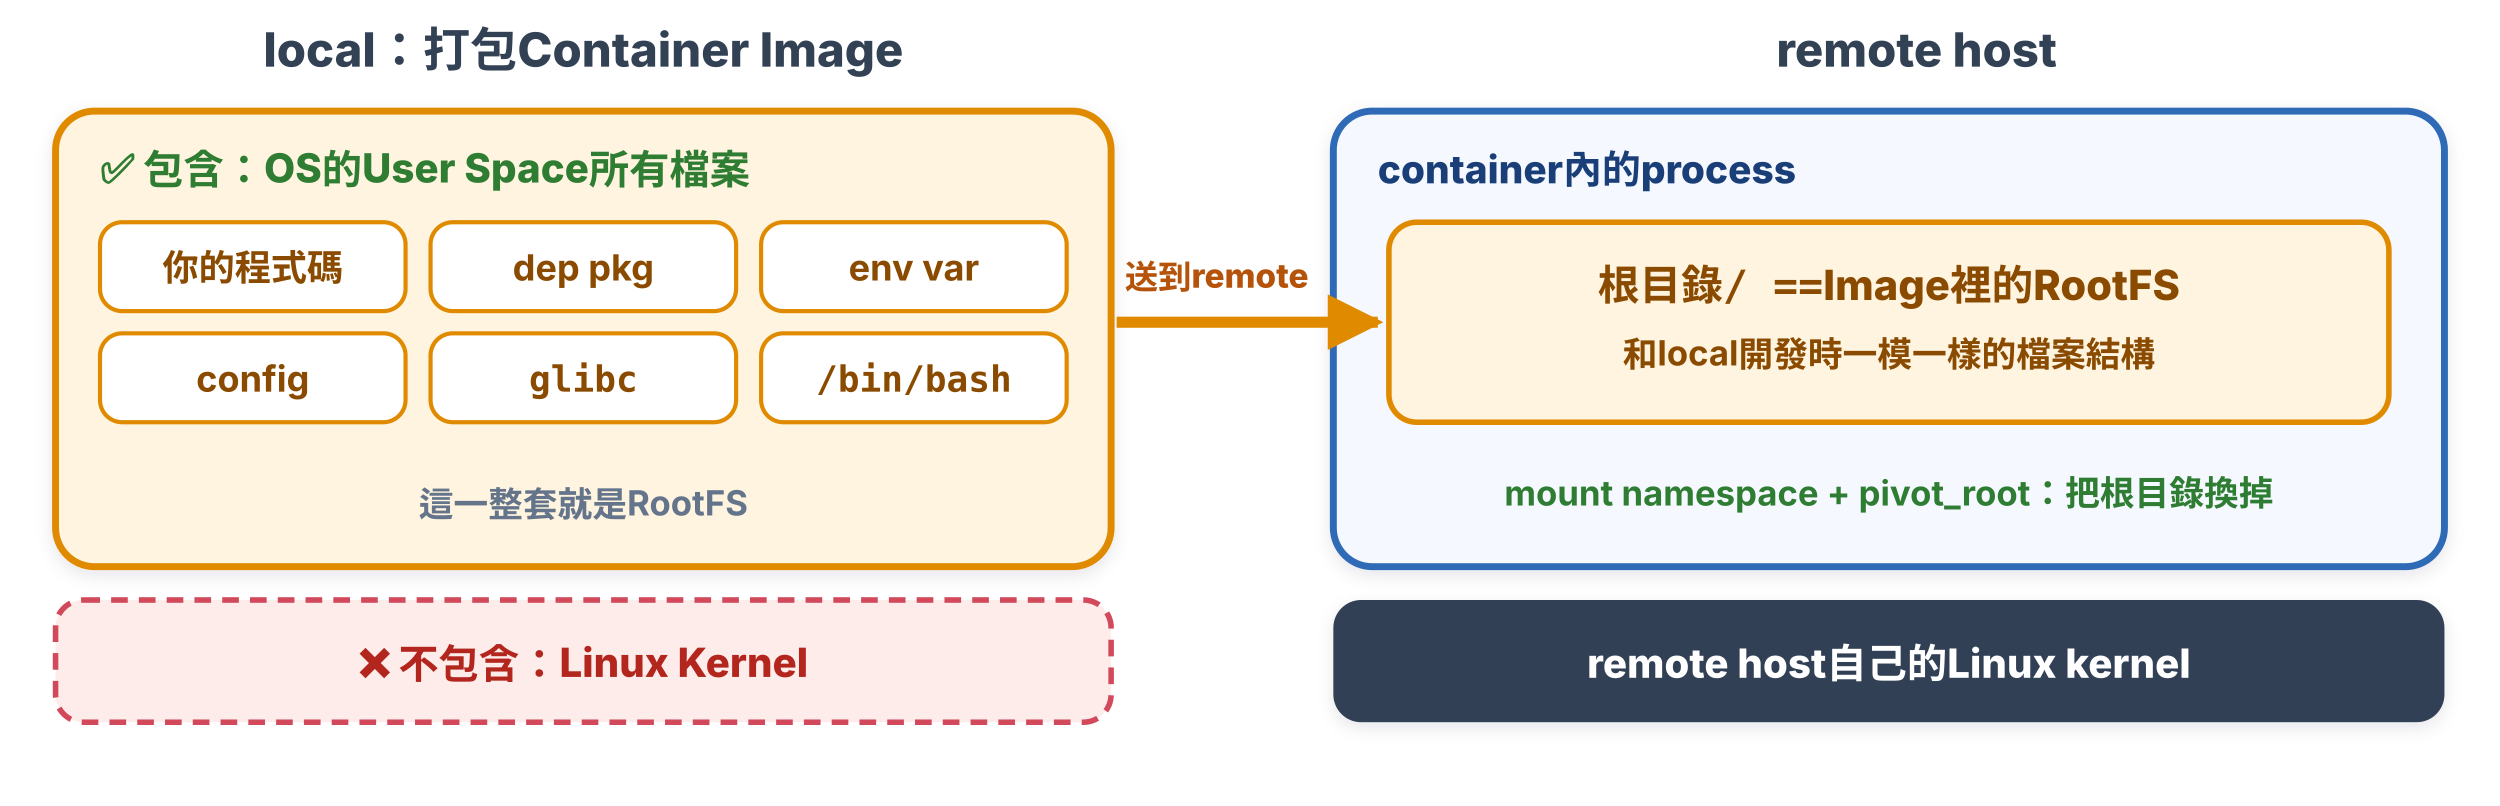
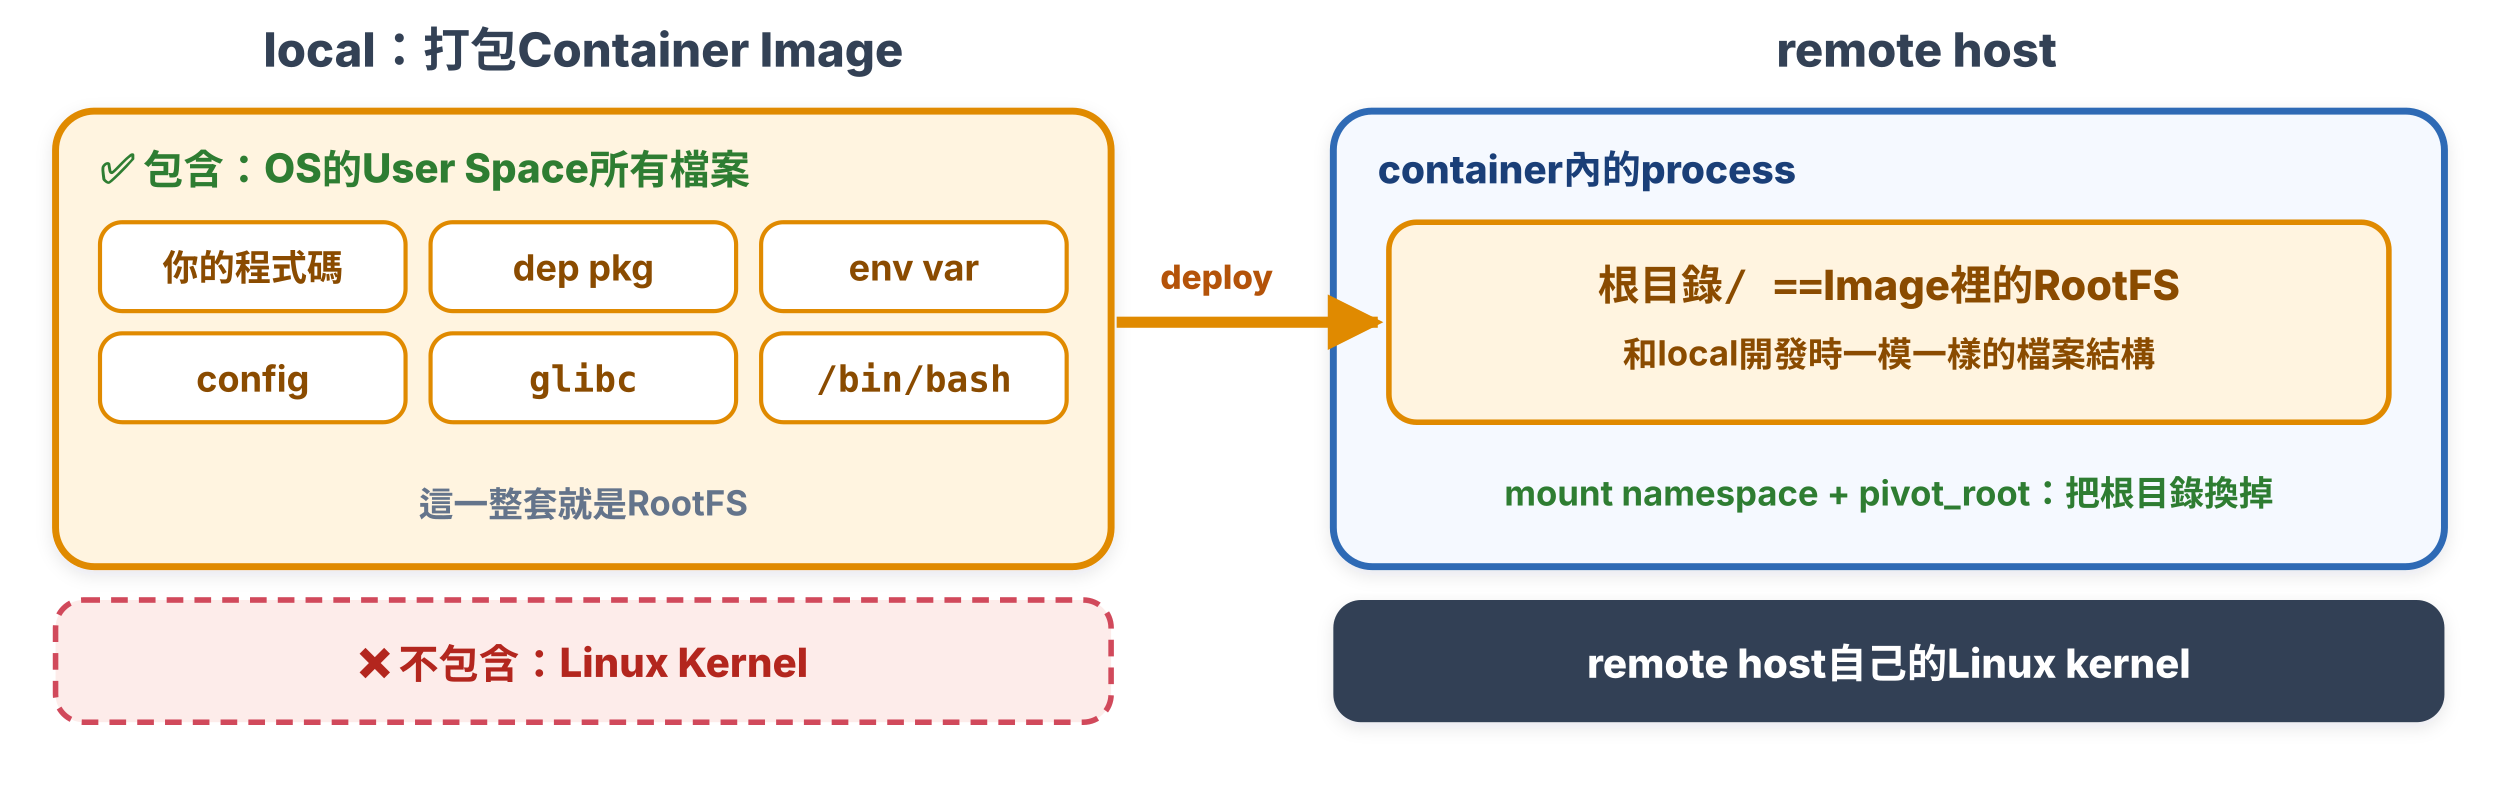
<svg xmlns="http://www.w3.org/2000/svg" viewBox="0 8 900 290" font-family="Inter, Helvetica Neue, Helvetica, Arial, sans-serif">
  <defs>
    <marker id="rf-g" viewBox="0 0 10 10" refX="9" refY="5" markerWidth="7" markerHeight="7" orient="auto-start-reverse">
      <path d="M0 0 L10 5 L0 10 z" fill="#2e7d32" />
    </marker>
    <marker id="rf-o" viewBox="0 0 10 10" refX="9" refY="5" markerWidth="5" markerHeight="5" orient="auto-start-reverse">
      <path d="M0 0 L10 5 L0 10 z" fill="#e08a00" />
    </marker>
    <filter id="rf-sh" x="-10%" y="-10%" width="120%" height="140%">
      <feDropShadow dx="0" dy="2" stdDeviation="3" flood-color="#0f172a" flood-opacity="0.10" />
    </filter>
  </defs>
  <rect y="0" width="900" height="300" fill="#ffffff" />
  <text x="210" y="32" font-size="17" font-weight="800" fill="#334155" text-anchor="middle">local：打包Container Image</text>
  <text x="690" y="32" font-size="17" font-weight="800" fill="#334155" text-anchor="middle">remote host</text>
  <g filter="url(#rf-sh)">
    <rect x="20" y="48" width="380" height="164" rx="14" fill="#fff4e0" stroke="#e08a00" stroke-width="2.5" />
  </g>
  <text x="36" y="74" font-size="14.5" font-weight="800" fill="#2e7d32">✅ 包含：OS的User Space所有檔案</text>
  <g font-size="13" font-weight="700" text-anchor="middle" fill="#8a4b00">
    <rect x="36" y="88" width="110" height="32" rx="8" fill="#ffffff" stroke="#e08a00" stroke-width="1.5" />
    <text x="91" y="109">你的程式碼</text>
    <rect x="155" y="88" width="110" height="32" rx="8" fill="#ffffff" stroke="#e08a00" stroke-width="1.5" />
    <text x="210" y="109">dep pkg</text>
    <rect x="274" y="88" width="110" height="32" rx="8" fill="#ffffff" stroke="#e08a00" stroke-width="1.5" />
    <text x="329" y="109">env var</text>
    <rect x="36" y="128" width="110" height="32" rx="8" fill="#ffffff" stroke="#e08a00" stroke-width="1.5" />
    <text x="91" y="149">config</text>
    <rect x="155" y="128" width="110" height="32" rx="8" fill="#ffffff" stroke="#e08a00" stroke-width="1.5" />
    <text x="210" y="149" font-family="SFMono-Regular, Menlo, monospace">glibc</text>
    <rect x="274" y="128" width="110" height="32" rx="8" fill="#ffffff" stroke="#e08a00" stroke-width="1.5" />
    <text x="329" y="149" font-family="SFMono-Regular, Menlo, monospace">/bin/bash</text>
  </g>
  <text x="210" y="194" font-size="12.5" font-weight="700" fill="#64748b" text-anchor="middle">這一整套就是RootFS</text>
  <rect x="20" y="224" width="380" height="44" rx="10" fill="#fdecea" stroke="#d1495b" stroke-width="2" stroke-dasharray="6 4" />
  <text x="210" y="252" font-size="14.5" font-weight="800" fill="#b3261e" text-anchor="middle">❌ 不包含：Linux Kernel</text>
  <g filter="url(#rf-sh)">
    <rect x="480" y="48" width="400" height="164" rx="14" fill="#f5f9ff" stroke="#2f6bb5" stroke-width="2.5" />
  </g>
  <text x="496" y="74" font-size="14" font-weight="800" fill="#1a3f78">container內的process</text>
  <rect x="500" y="88" width="360" height="72" rx="10" fill="#fff4e0" stroke="#e08a00" stroke-width="2" />
  <text x="680" y="116" font-size="15" font-weight="800" fill="#8a4b00" text-anchor="middle">根目錄<tspan font-family="SFMono-Regular, Menlo, monospace"> / == </tspan>Image裡的RootFS</text>
  <text x="680" y="140" font-size="12.5" font-weight="700" fill="#8a4b00" text-anchor="middle">和local開發時一模一樣的檔案結構</text>
  <path d="M402 124 H 496" fill="none" stroke="#e08a00" stroke-width="4" marker-end="url(#rf-o)" />
-   <text x="438" y="112" font-size="12" font-weight="800" fill="#b45309" text-anchor="middle">送到remote</text>
+   <text x="438" y="112" font-size="12" font-weight="800" fill="#b45309" text-anchor="middle">deploy</text>
  <text x="680" y="190" font-size="12.5" font-weight="700" fill="#2e7d32" text-anchor="middle">mount namespace + pivot_root：把根目錄換掉</text>
  <g filter="url(#rf-sh)">
    <rect x="480" y="224" width="400" height="44" rx="10" fill="#334155" />
  </g>
  <text x="680" y="252" font-size="14.5" font-weight="800" fill="#ffffff" text-anchor="middle">remote host自己的Linux kernel</text>
</svg>
